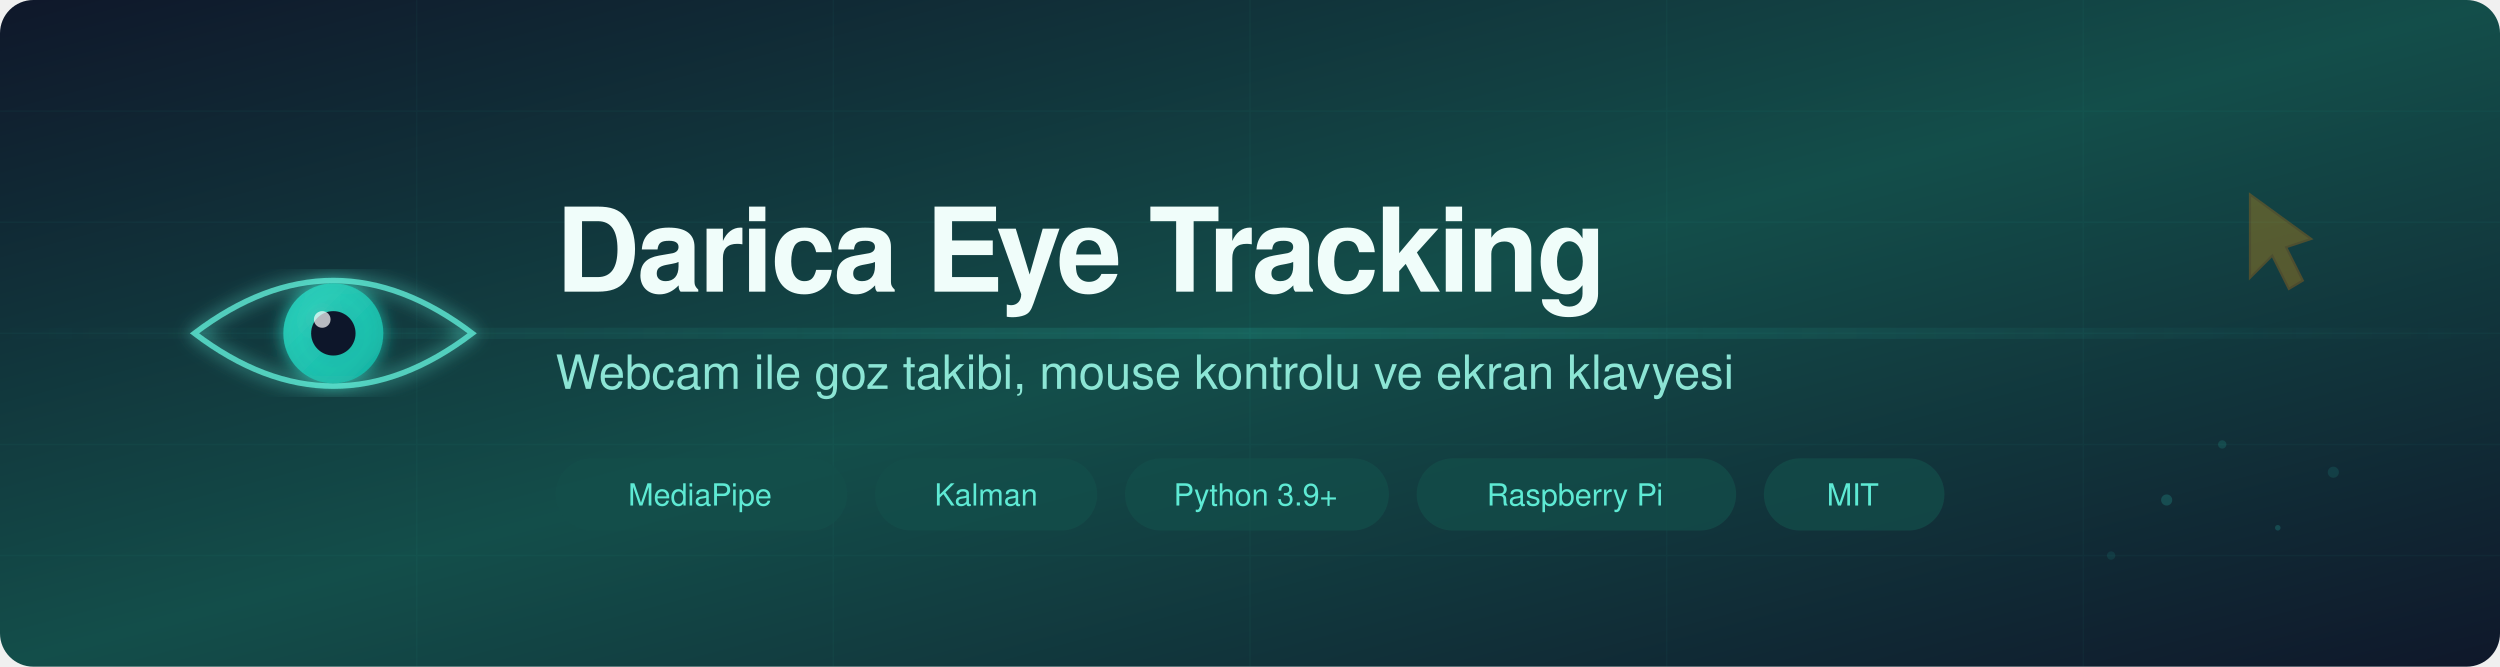
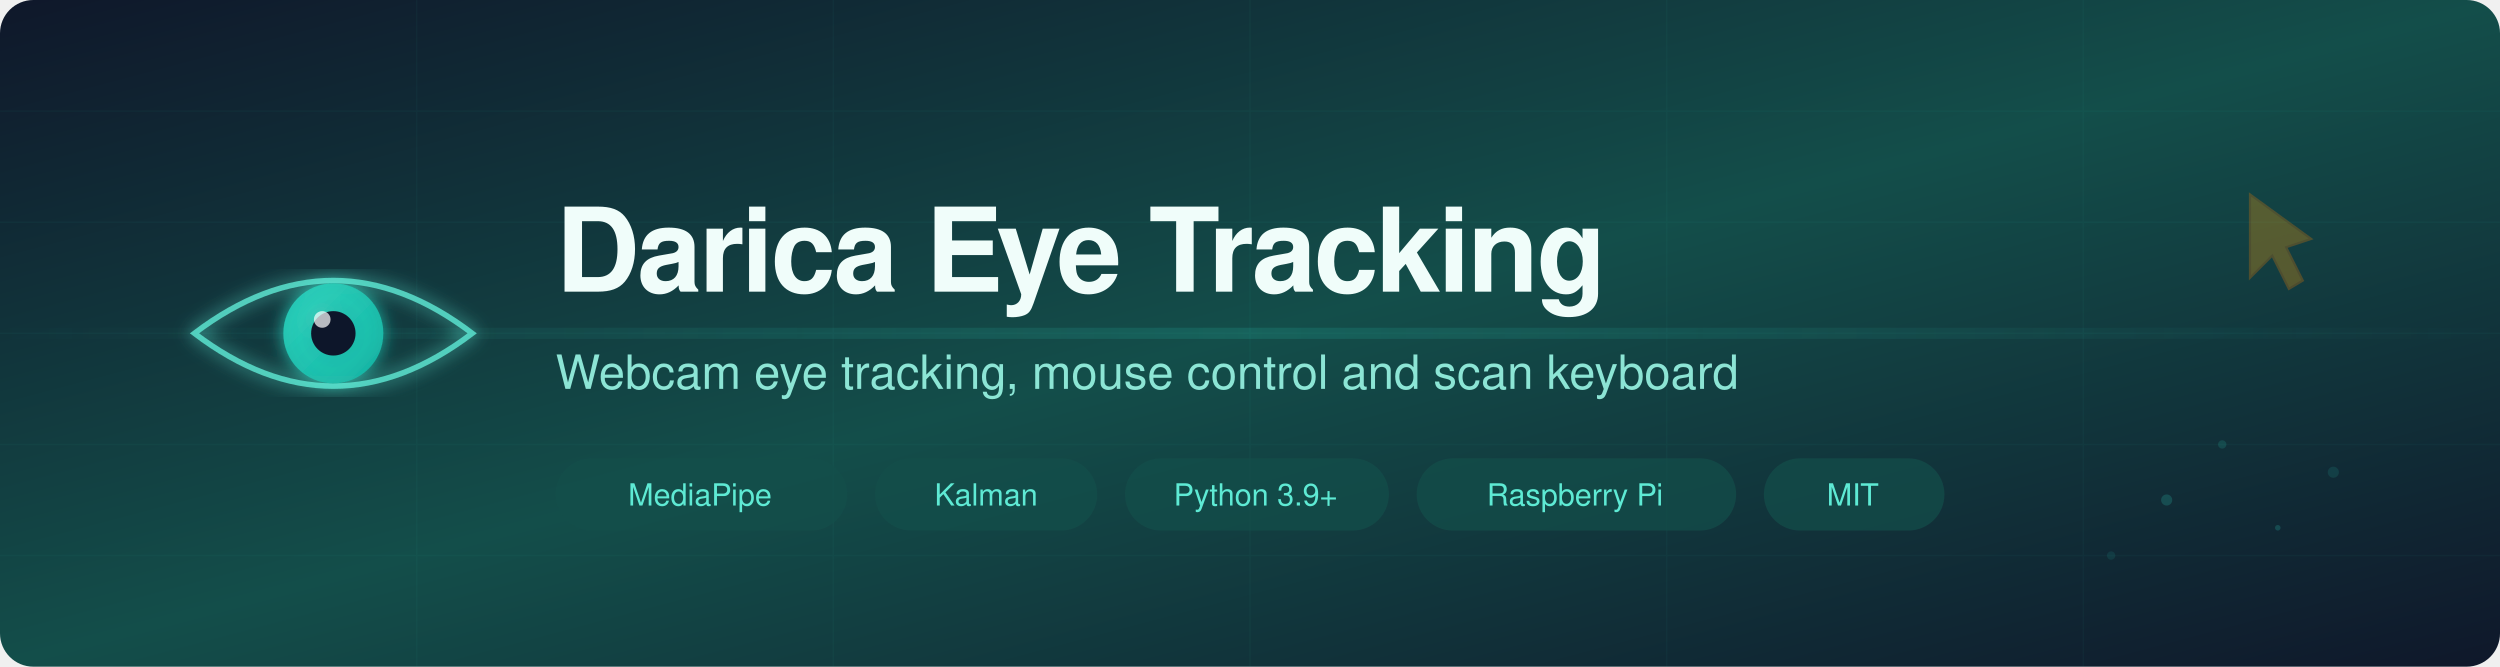
<svg xmlns="http://www.w3.org/2000/svg" viewBox="0 0 900 240" width="900" height="240">
  <defs>
    <linearGradient id="bannerBg" x1="0%" y1="0%" x2="100%" y2="100%">
      <stop offset="0%" style="stop-color:#0f172a" />
      <stop offset="50%" style="stop-color:#134e4a" />
      <stop offset="100%" style="stop-color:#0f172a" />
    </linearGradient>
    <linearGradient id="irisGrad" x1="0%" y1="0%" x2="100%" y2="100%">
      <stop offset="0%" style="stop-color:#2dd4bf" />
      <stop offset="100%" style="stop-color:#14b8a6" />
    </linearGradient>
    <linearGradient id="glowGrad" x1="0%" y1="0%" x2="100%" y2="0%">
      <stop offset="0%" style="stop-color:#2dd4bf;stop-opacity:0" />
      <stop offset="50%" style="stop-color:#2dd4bf;stop-opacity:0.15" />
      <stop offset="100%" style="stop-color:#2dd4bf;stop-opacity:0" />
    </linearGradient>
    <filter id="glow">
      <feGaussianBlur stdDeviation="3" result="coloredBlur" />
      <feMerge>
        <feMergeNode in="coloredBlur" />
        <feMergeNode in="SourceGraphic" />
      </feMerge>
    </filter>
  </defs>
  <rect width="900" height="240" fill="url(#bannerBg)" rx="12" />
  <g opacity="0.04" stroke="#2dd4bf" stroke-width="0.5">
    <line x1="0" y1="40" x2="900" y2="40" />
    <line x1="0" y1="80" x2="900" y2="80" />
    <line x1="0" y1="120" x2="900" y2="120" />
    <line x1="0" y1="160" x2="900" y2="160" />
    <line x1="0" y1="200" x2="900" y2="200" />
    <line x1="150" y1="0" x2="150" y2="240" />
    <line x1="300" y1="0" x2="300" y2="240" />
    <line x1="450" y1="0" x2="450" y2="240" />
    <line x1="600" y1="0" x2="600" y2="240" />
    <line x1="750" y1="0" x2="750" y2="240" />
  </g>
  <rect x="0" y="118" width="900" height="4" fill="url(#glowGrad)" />
  <g transform="translate(120, 120)" filter="url(#glow)">
    <path d="M-50 0 Q0 -38 50 0 Q0 38 -50 0 Z" fill="none" stroke="#5eead4" stroke-width="2" opacity="0.8" />
    <circle cx="0" cy="0" r="18" fill="url(#irisGrad)" opacity="0.9" />
    <circle cx="0" cy="0" r="8" fill="#0f172a" />
    <circle cx="-4" cy="-5" r="3" fill="#ffffff" opacity="0.7" />
  </g>
  <text x="200" y="105" font-family="Segoe UI, Helvetica, Arial, sans-serif" font-size="42" font-weight="700" fill="#f0fdfa" letter-spacing="-1">
    Darica Eye Tracking
  </text>
  <text x="200" y="140" font-family="Segoe UI, Helvetica, Arial, sans-serif" font-size="17" fill="#99f6e4" opacity="0.9">
-     Webcam ile goz takibi, mouse kontrolu ve ekran klavyesi
+     Webcam eye tracking, mouse control and scan keyboard
  </text>
  <g transform="translate(200, 165)">
    <rect x="0" y="0" width="105" height="26" rx="13" fill="#134e4a" opacity="0.7" />
    <text x="52" y="17" font-family="Segoe UI, Helvetica, Arial, sans-serif" font-size="11" fill="#5eead4" text-anchor="middle">MediaPipe</text>
    <rect x="115" y="0" width="80" height="26" rx="13" fill="#134e4a" opacity="0.7" />
    <text x="155" y="17" font-family="Segoe UI, Helvetica, Arial, sans-serif" font-size="11" fill="#5eead4" text-anchor="middle">Kalman</text>
    <rect x="205" y="0" width="95" height="26" rx="13" fill="#134e4a" opacity="0.7" />
    <text x="252" y="17" font-family="Segoe UI, Helvetica, Arial, sans-serif" font-size="11" fill="#5eead4" text-anchor="middle">Python 3.9+</text>
    <rect x="310" y="0" width="115" height="26" rx="13" fill="#134e4a" opacity="0.7" />
    <text x="367" y="17" font-family="Segoe UI, Helvetica, Arial, sans-serif" font-size="11" fill="#5eead4" text-anchor="middle">Raspberry Pi</text>
    <rect x="435" y="0" width="65" height="26" rx="13" fill="#134e4a" opacity="0.7" />
    <text x="467" y="17" font-family="Segoe UI, Helvetica, Arial, sans-serif" font-size="11" fill="#5eead4" text-anchor="middle">MIT</text>
  </g>
  <g transform="translate(810, 70)" opacity="0.3">
    <path d="M0 0 L0 30 L8 22 L14 34 L19 31 L13 19 L22 16 Z" fill="#f59e0b" stroke="#d97706" stroke-width="0.8" />
  </g>
  <circle cx="780" cy="180" r="2" fill="#2dd4bf" opacity="0.2" />
  <circle cx="800" cy="160" r="1.5" fill="#2dd4bf" opacity="0.15" />
  <circle cx="820" cy="190" r="1" fill="#2dd4bf" opacity="0.2" />
  <circle cx="760" cy="200" r="1.5" fill="#2dd4bf" opacity="0.1" />
  <circle cx="840" cy="170" r="2" fill="#2dd4bf" opacity="0.12" />
</svg>
